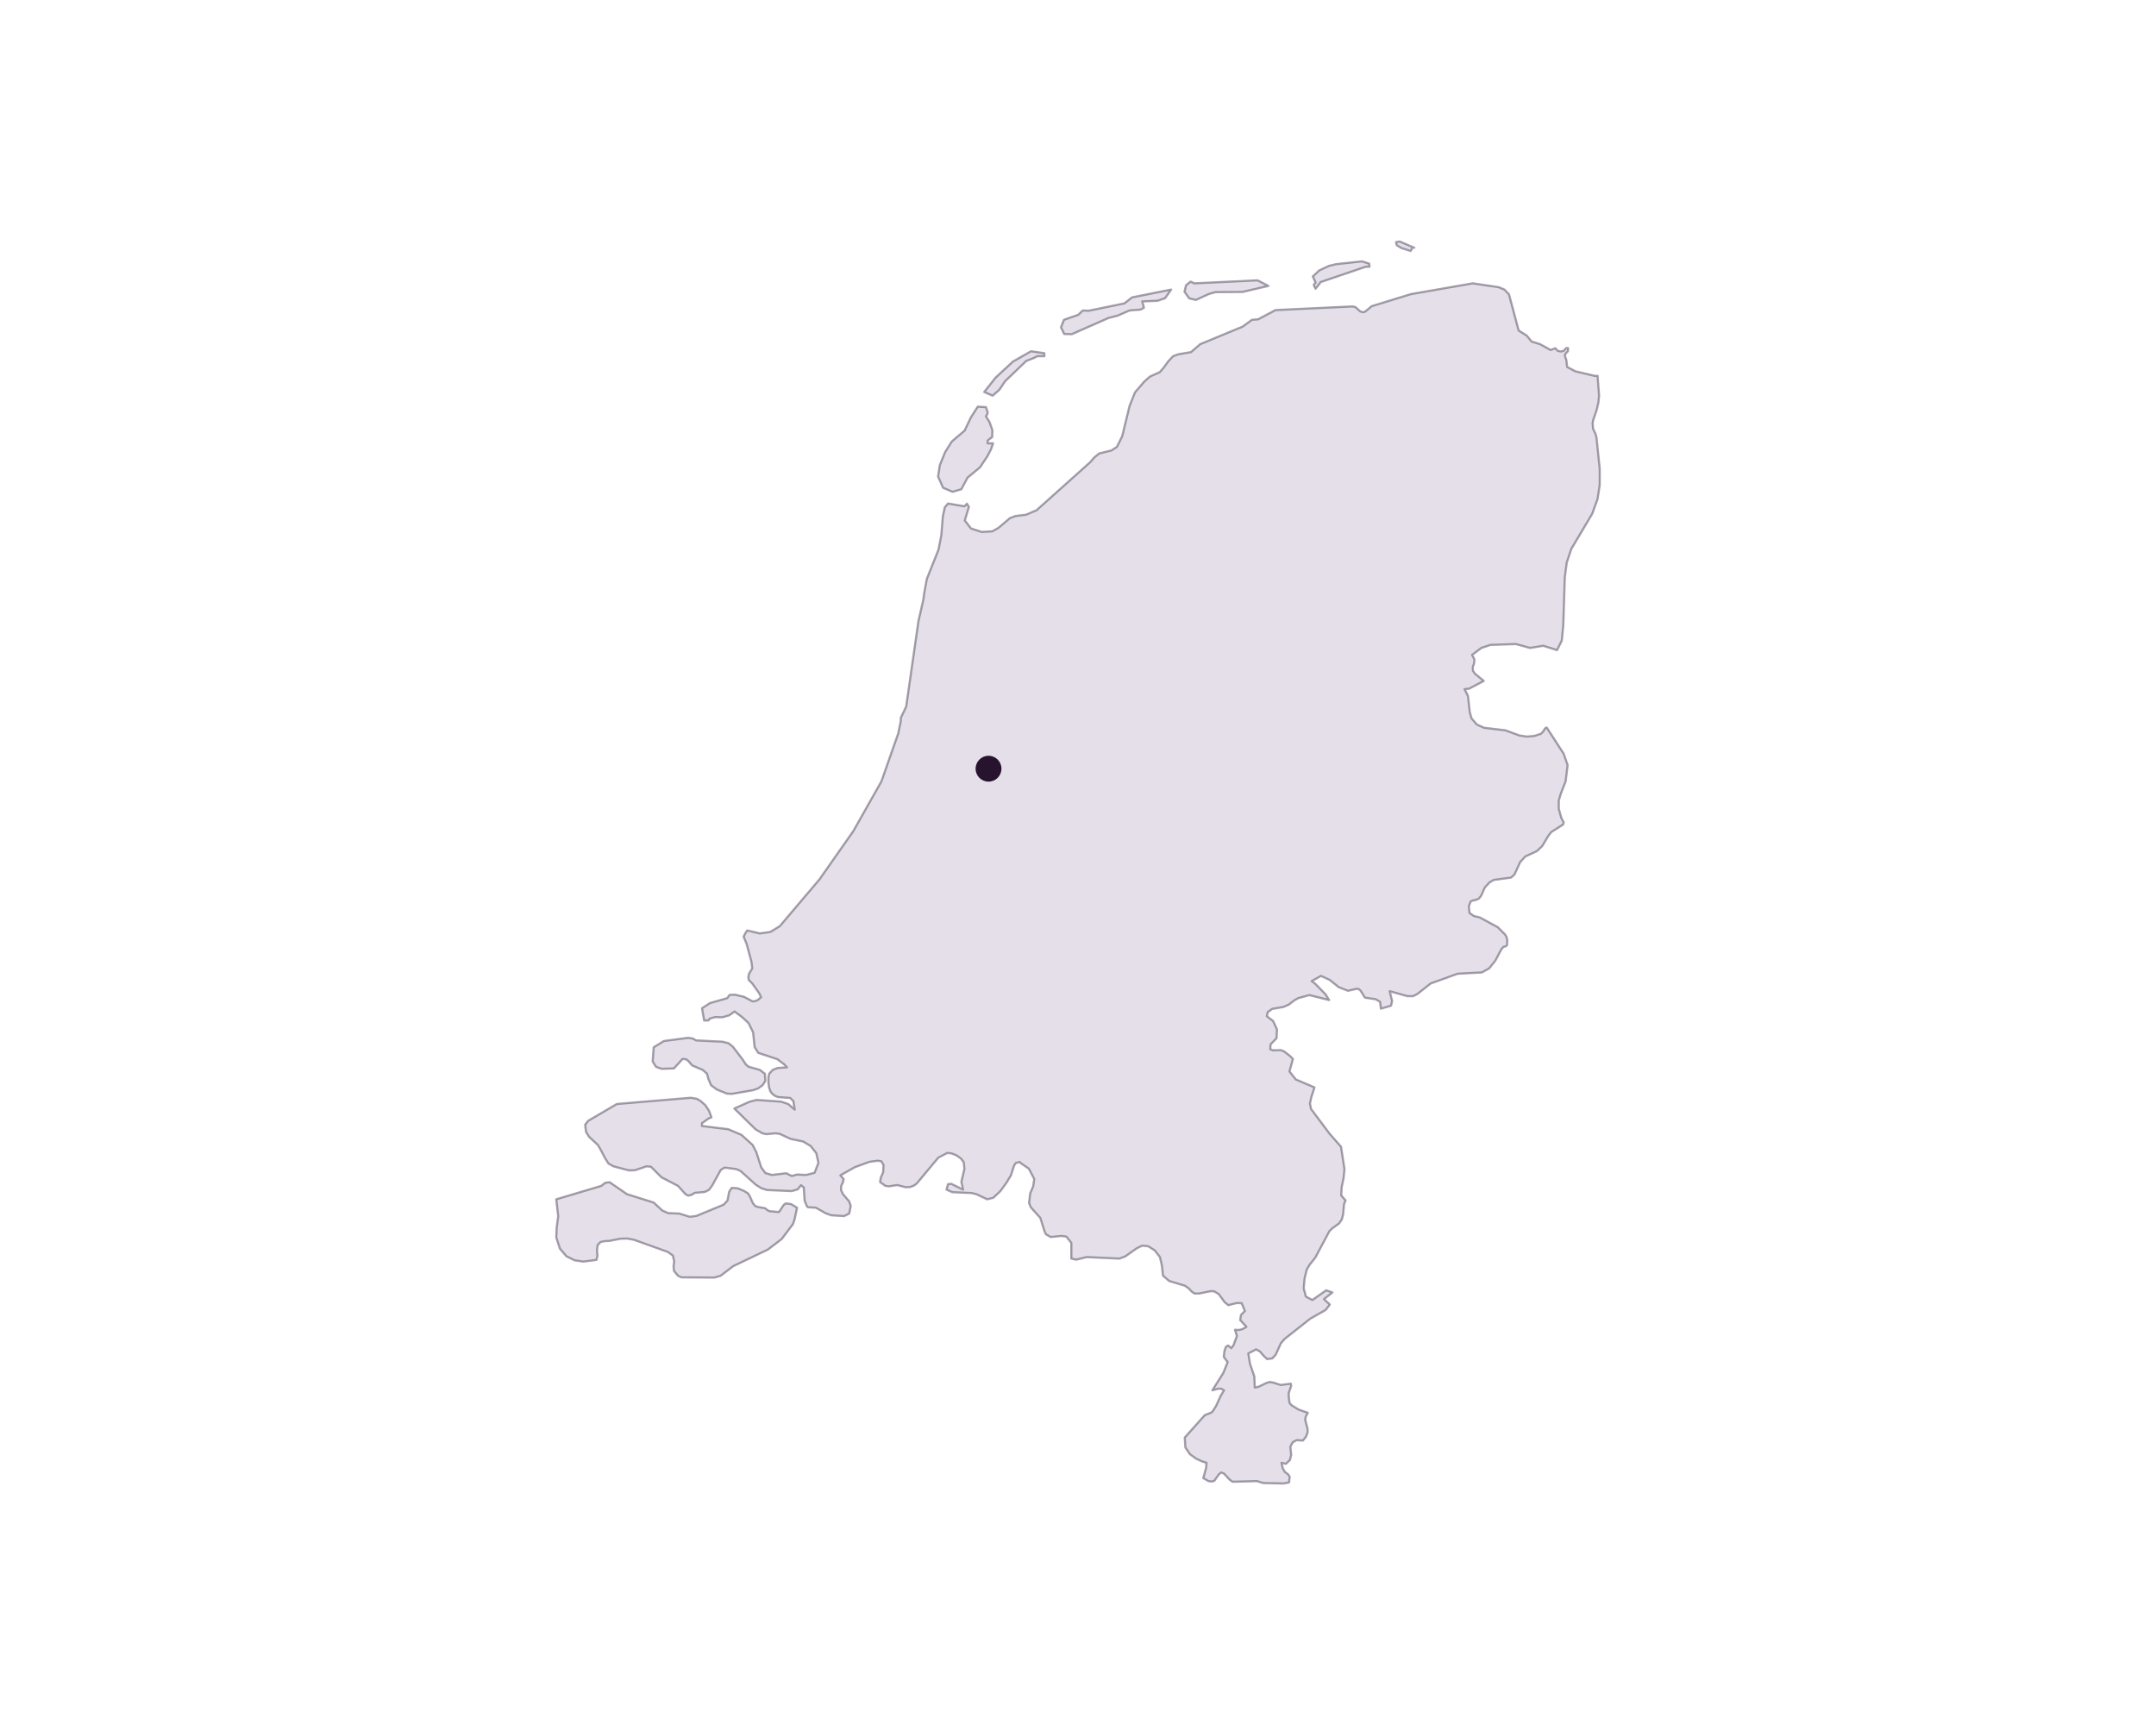
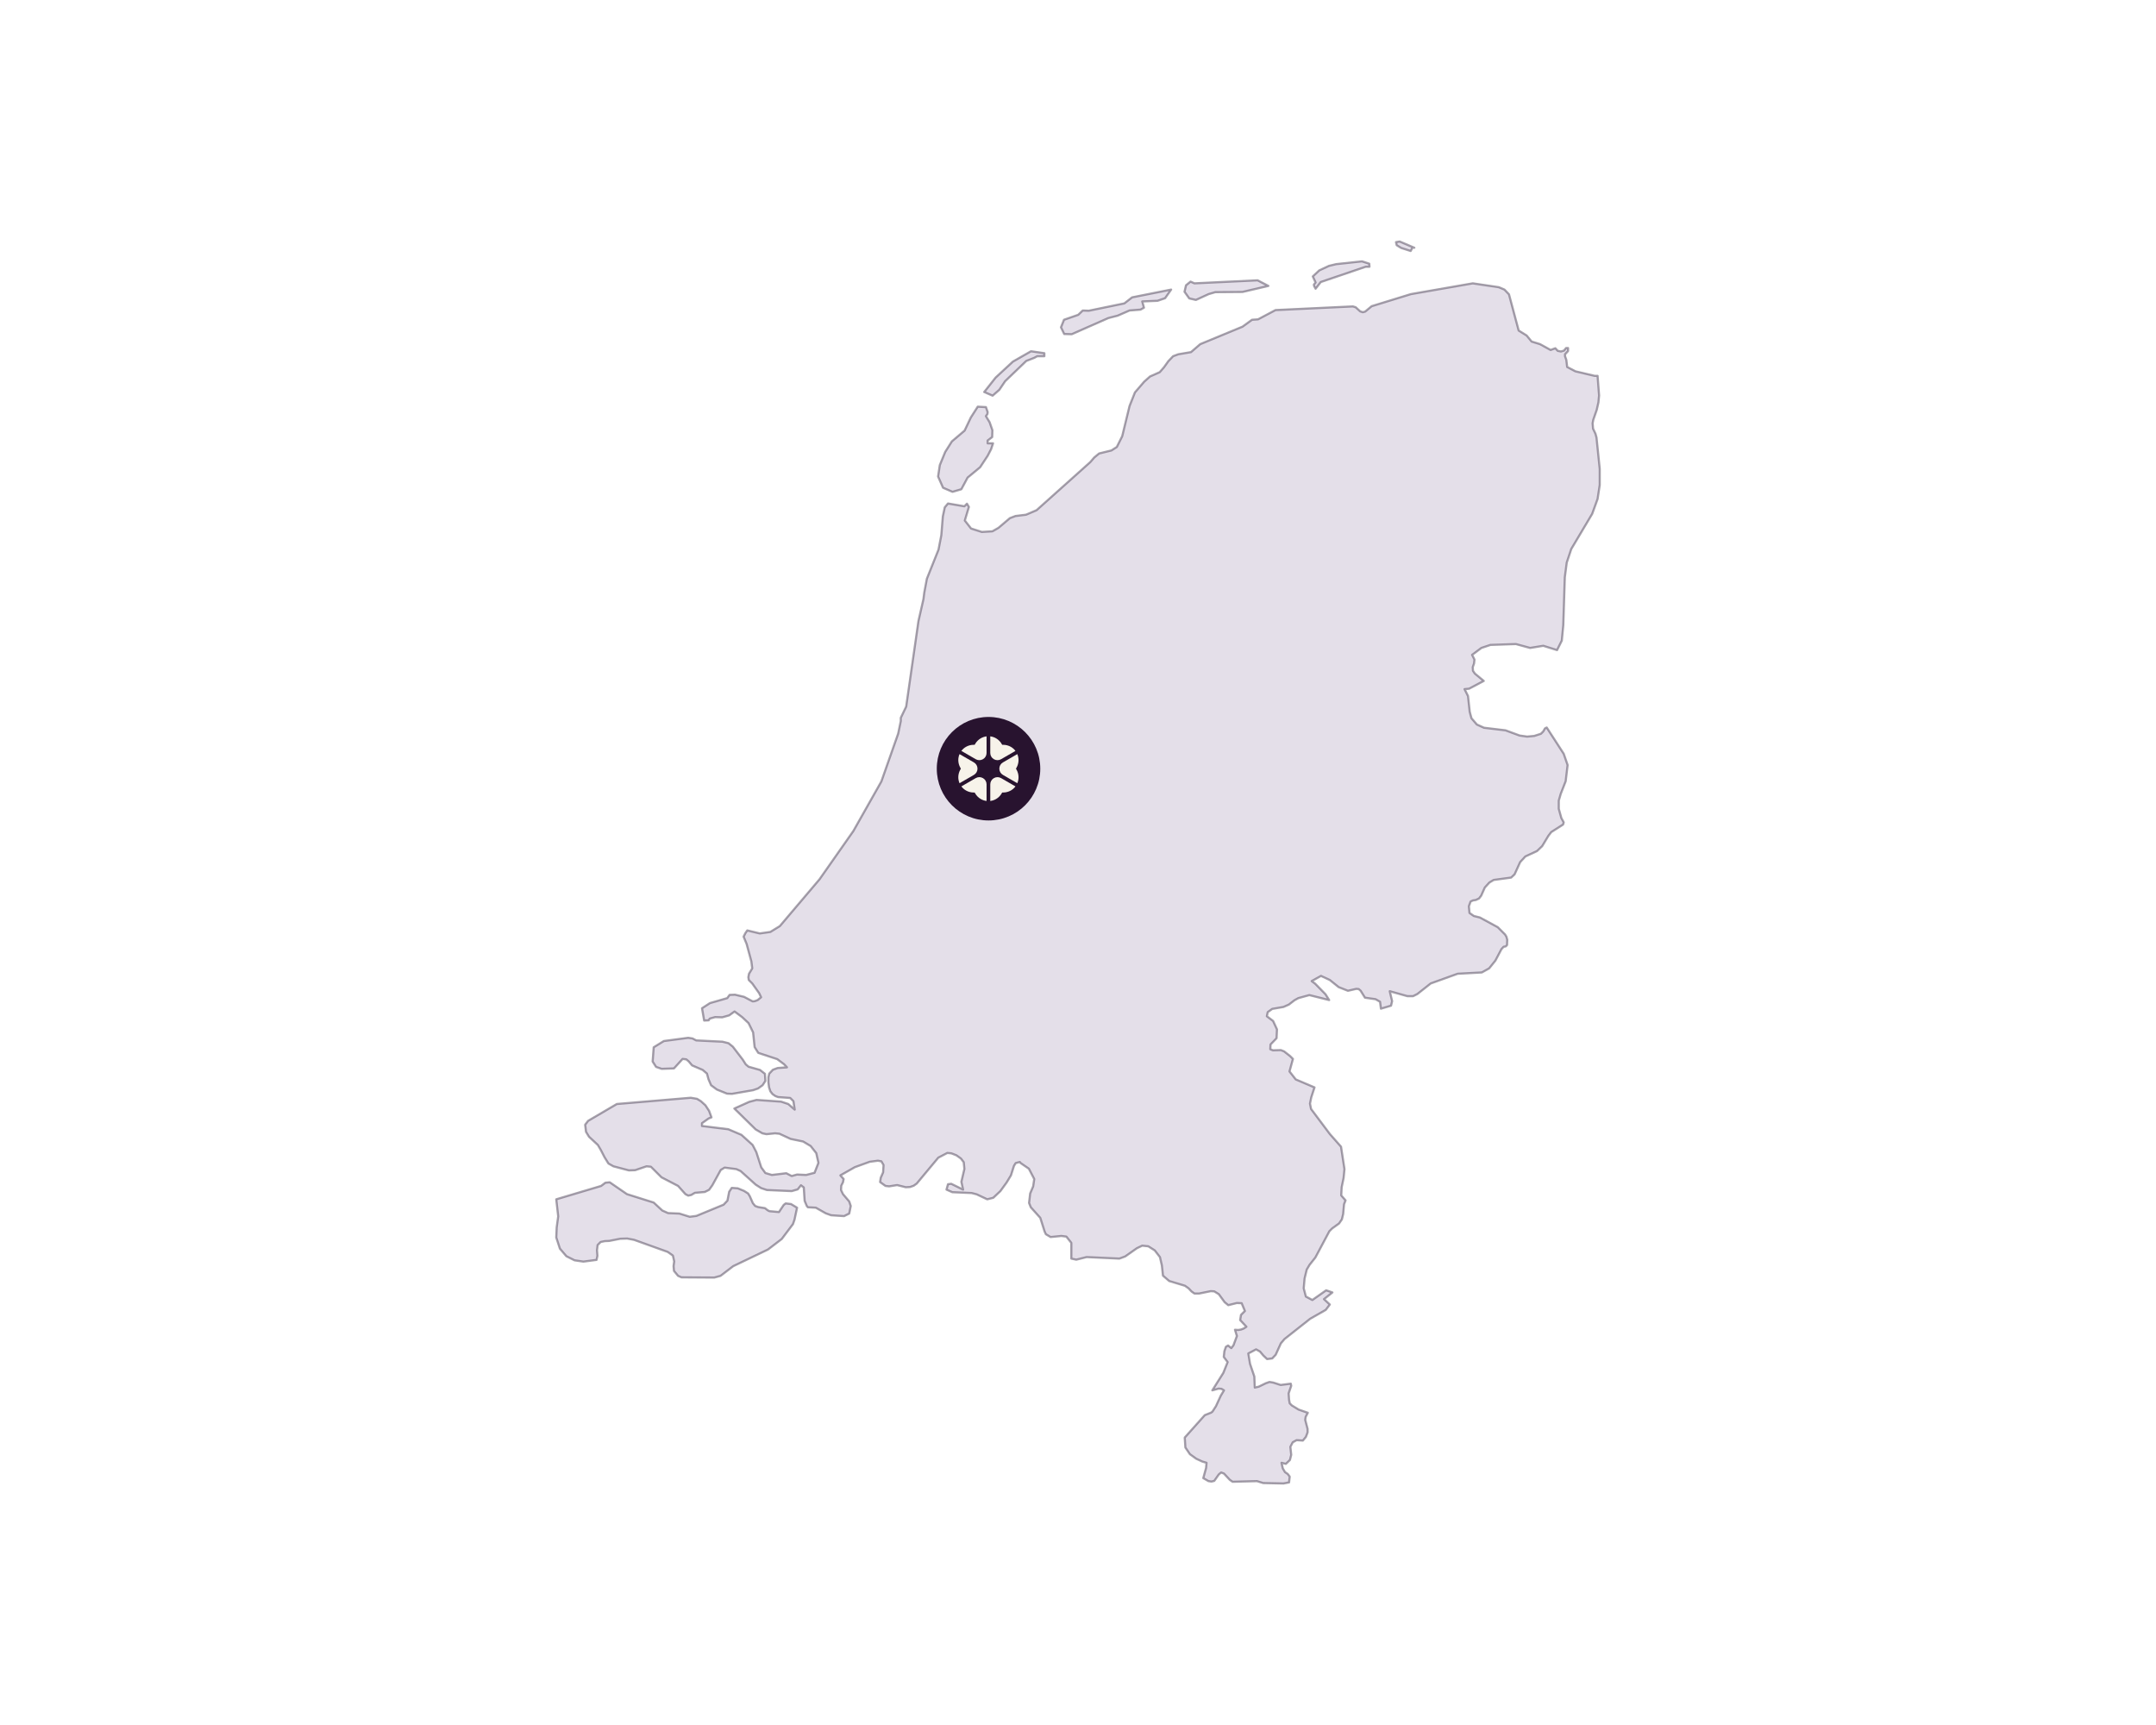
<svg xmlns="http://www.w3.org/2000/svg" viewBox="0 0 1000 800" width="1000" height="800" role="img" aria-labelledby="t d">
  <path d="M307.2 561.4L309.9 562.6L315.1 562.8L319.9 564.3L323.0 563.9L335.6 558.7L337.4 556.8L338.2 552.7L339.4 550.9L342.2 551.1L345.1 552.3L347.0 553.5L347.8 554.8L349.2 558.0L350.3 559.3L351.7 559.8L354.8 560.3L356.1 561.3L356.9 561.7L361.3 562.1L363.5 558.8L364.4 558.1L366.9 558.4L369.7 560.1L368.5 565.7L367.8 567.7L362.6 574.6L356.2 579.5L340.1 587.2L334.2 591.7L331.3 592.5L316.1 592.4L314.5 591.7L312.6 589.4L312.4 587.2L312.7 585.0L312.1 582.3L309.7 580.6L294.1 575.0L290.9 574.4L287.7 574.5L282.6 575.5L280.5 575.6L278.6 576.0L277.2 577.4L276.9 579.8L277.1 582.4L276.7 584.3L270.6 585.1L266.5 584.5L262.7 582.6L259.7 579.1L258.0 573.9L258.2 569.2L258.9 564.1L258.0 556.2L278.8 550.0L280.8 548.5L282.8 548.3L290.8 553.8L303.2 557.7ZM349.3 505.6L339.5 507.3L337.2 507.2L332.5 505.3L329.8 503.3L328.6 500.5L327.9 497.9L325.9 496.2L321.0 494.1L319.4 492.2L318.3 491.3L316.6 491.1L312.6 495.5L306.9 495.7L304.3 494.8L302.7 492.3L303.2 485.7L307.9 482.8L319.2 481.3L321.2 481.6L322.9 482.5L335.1 483.1L337.9 483.8L339.9 485.4L344.5 491.4L345.9 493.6L347.2 494.7L352.5 496.2L354.8 498.0L355.0 501.3L353.7 503.3L351.6 504.8ZM738.7 196.3L738.9 198.8L740.0 201.1L740.5 202.9L742.0 217.5L742.0 224.9L741.0 231.4L738.5 238.3L728.8 254.6L726.7 260.9L725.8 267.7L725.1 289.9L724.4 297.1L722.2 301.5L715.8 299.5L709.7 300.5L703.1 298.7L691.3 299.1L687.1 300.5L682.8 303.7L683.9 305.9L683.7 307.7L683.1 309.4L683.2 311.1L684.1 312.4L688.2 315.8L681.4 319.4L679.3 319.6L680.9 322.8L681.7 330.1L682.5 333.1L685.0 336.0L688.3 337.5L698.3 338.7L704.8 341.1L708.3 341.6L711.6 341.3L714.7 340.3L715.8 339.2L716.6 337.8L717.4 337.4L725.3 349.6L727.1 354.8L726.2 362.3L723.9 368.2L723.0 371.3L723.0 375.1L724.2 379.4L725.3 381.4L725.0 382.4L719.5 385.9L718.2 387.6L715.3 392.4L712.9 394.7L707.5 397.2L705.1 399.8L702.5 405.5L700.9 407.0L692.8 408.1L690.8 409.3L688.7 411.6L687.0 415.4L686.0 416.7L684.5 417.4L683.2 417.6L682.1 418.1L681.3 420.3L681.6 423.4L683.6 424.8L686.4 425.5L694.7 430.0L698.1 433.4L698.7 434.4L699.1 435.8L699.0 438.3L698.4 438.9L697.4 439.1L696.4 440.2L693.6 445.5L690.7 449.1L687.3 451.0L676.1 451.6L663.6 456.1L657.4 461.0L655.4 462.0L652.8 462.0L644.6 459.7L645.7 464.3L645.2 466.4L640.5 467.8L640.1 464.6L638.0 463.4L633.1 462.7L631.1 459.5L630.2 458.7L629.1 458.6L625.2 459.5L620.9 457.8L616.8 454.5L612.7 452.6L608.4 455.0L610.0 456.2L614.8 461.1L616.5 463.8L607.3 461.5L602.2 462.9L600.4 463.9L597.8 465.9L595.3 467.0L590.1 467.9L588.0 469.4L587.6 471.3L590.5 473.5L592.3 477.4L592.1 481.5L589.3 484.4L589.2 486.6L590.4 487.1L594.1 487.0L595.6 487.6L598.4 489.8L599.7 491.1L598.1 496.9L601.0 500.6L609.7 504.3L608.2 508.9L607.6 511.8L608.1 514.3L616.8 525.9L622.0 531.8L623.6 542.2L623.2 546.3L622.3 550.6L622.1 554.4L624.1 556.7L623.4 558.5L623.0 563.0L622.4 565.5L621.1 567.4L617.9 569.7L616.6 571.0L610.1 583.2L607.4 586.6L606.1 588.8L605.1 592.9L604.7 597.5L605.7 601.3L608.7 602.9L615.1 598.4L618.0 599.4L614.1 602.5L616.8 605.0L614.9 607.5L607.7 611.6L595.8 621.0L594.1 623.0L591.7 628.3L590.1 630.0L587.7 630.3L586.0 628.7L584.4 626.8L582.6 625.8L579.0 627.7L579.8 632.5L581.8 638.4L582.0 643.5L583.8 643.1L587.1 641.5L588.8 640.9L590.6 641.2L594.0 642.3L598.7 641.7L598.9 642.7L597.7 646.2L597.9 649.1L598.2 650.8L599.2 651.8L602.3 653.7L606.6 655.2L605.6 657.1L605.4 658.5L606.5 662.7L606.5 664.3L605.7 666.4L604.3 668.1L601.4 667.9L599.6 668.9L598.5 671.0L598.9 674.7L598.3 677.1L596.4 678.9L594.4 678.4L595.0 681.0L596.0 682.7L597.3 683.6L598.2 684.8L597.9 687.5L595.3 688.0L585.9 687.8L583.0 686.9L571.7 687.2L570.4 686.3L567.7 683.4L566.4 682.9L565.3 683.8L563.2 686.8L561.9 687.1L560.5 686.9L558.1 685.5L559.4 680.8L559.6 678.4L557.6 677.8L554.8 676.5L551.9 674.4L549.8 671.3L549.5 666.7L558.8 656.3L561.8 655.1L562.4 654.6L564.0 652.1L566.2 647.3L567.7 644.8L566.5 644.1L565.2 644.0L562.3 644.8L567.4 636.7L569.4 631.7L567.6 629.3L567.9 626.6L568.6 624.6L569.6 624.0L571.1 625.2L572.1 623.9L573.7 619.6L572.8 616.7L574.3 616.8L575.6 616.6L576.9 616.1L578.1 615.3L575.2 612.2L575.6 609.8L577.4 608.0L575.9 604.4L573.7 604.3L569.7 605.3L568.0 603.9L565.3 600.2L563.2 598.9L561.6 598.8L556.2 599.9L554.0 599.9L552.6 598.9L551.3 597.5L549.6 596.3L542.3 594.1L539.4 591.6L538.9 586.9L538.0 583.0L535.6 579.9L532.6 578.0L529.8 577.7L527.3 578.9L521.9 582.7L519.2 583.7L504.0 583.0L499.2 584.2L496.9 583.7L496.9 576.4L494.6 573.5L492.3 573.2L487.3 573.7L485.1 572.4L484.5 571.1L482.5 564.8L478.1 559.9L477.3 557.9L477.8 553.5L479.2 550.2L479.7 546.8L477.2 542.0L473.4 539.4L473.0 538.9L471.1 539.4L470.3 540.7L468.9 545.1L466.9 548.4L464.0 552.4L460.7 555.5L457.9 556.2L453.0 553.9L450.7 553.3L441.7 552.9L439.0 551.7L439.7 549.2L441.2 549.0L446.7 551.7L445.9 548.1L447.3 542.1L447.0 539.0L445.7 537.3L443.6 535.8L441.3 534.9L439.4 534.7L435.2 536.9L425.2 548.9L423.8 549.9L422.1 550.5L420.1 550.6L416.1 549.6L412.4 550.2L410.7 550.0L408.2 548.2L408.5 546.2L409.6 543.7L409.8 540.3L408.8 538.6L407.2 538.3L403.4 538.8L396.5 541.3L389.8 545.1L391.3 546.8L391.0 548.3L390.2 549.9L390.1 551.9L391.0 553.8L393.9 557.2L394.6 559.3L393.9 562.8L391.5 564.0L385.5 563.6L383.0 562.7L378.4 560.1L374.7 559.9L374.2 559.3L373.2 556.9L372.8 550.7L371.5 549.7L370.0 551.6L367.2 552.4L355.7 551.9L353.0 551.0L350.5 549.4L343.5 543.1L341.5 542.2L336.1 541.5L334.3 542.6L330.4 549.7L328.9 551.8L326.9 552.8L322.3 553.2L320.6 554.2L319.2 554.5L317.9 553.8L314.5 550.0L306.8 546.0L301.9 541.1L299.9 540.9L294.6 542.7L291.7 542.8L284.5 540.9L282.2 539.6L280.4 536.7L278.7 533.4L277.3 531.0L273.2 527.2L271.8 524.9L271.4 521.6L272.8 519.8L286.1 512.0L320.4 509.1L323.3 509.6L325.1 510.7L327.2 512.6L328.9 515.2L330.0 518.2L328.7 518.7L325.6 520.9L325.6 522.2L337.8 523.7L343.9 526.3L349.1 531.0L350.8 534.3L353.1 541.4L355.0 544.0L358.0 544.9L364.7 544.1L367.2 545.4L369.7 544.7L373.9 544.9L377.8 543.9L379.6 539.3L378.6 534.8L376.0 531.5L372.5 529.4L366.7 528.2L361.5 525.8L359.5 525.6L355.5 526.0L353.6 525.6L350.5 523.8L340.6 514.1L347.5 511.0L350.9 510.1L362.3 510.9L365.6 512.0L368.6 514.6L368.0 510.7L366.5 509.2L360.9 508.8L359.6 508.3L358.3 507.4L357.3 506.1L356.7 504.3L356.4 502.0L356.4 499.6L356.8 497.9L358.5 496.1L360.7 495.3L365.0 495.0L363.7 493.6L360.5 491.2L351.7 488.3L350.0 485.6L349.3 478.8L347.2 474.5L344.2 471.7L340.7 469.1L338.2 470.9L335.0 471.8L331.7 471.7L329.2 472.4L328.7 473.2L326.6 473.3L325.6 467.6L329.3 465.2L337.3 462.9L338.4 461.4L340.9 461.3L345.1 462.3L349.1 464.4L350.1 464.3L351.4 463.8L353.0 462.5L352.1 460.6L348.9 456.1L347.3 454.5L347.1 453.2L347.4 451.6L348.9 449.1L348.5 445.9L346.3 437.8L344.9 434.4L345.7 432.8L346.6 431.5L352.4 432.9L357.3 432.2L361.7 429.5L380.1 407.8L395.8 385.4L408.8 362.4L416.6 340.2L417.8 334.4L417.8 332.9L420.3 327.7L426.0 288.0L428.3 277.9L428.7 274.8L429.9 268.4L435.3 254.9L436.6 248.2L437.3 239.5L438.2 235.3L439.7 233.5L447.3 234.8L448.5 233.6L449.4 235.1L447.5 241.4L450.4 245.1L455.4 246.7L460.3 246.4L463.1 244.8L468.4 240.3L471.0 239.3L475.9 238.7L480.8 236.6L505.7 214.3L507.5 212.2L509.8 210.3L515.5 208.9L518.0 207.3L520.5 202.3L523.9 188.3L526.4 182.0L530.7 177.0L533.4 174.6L537.9 172.6L539.9 170.3L541.9 167.5L544.1 165.2L546.5 164.3L552.4 163.3L556.7 159.6L576.3 151.5L580.7 148.3L583.5 148.1L591.6 143.8L627.5 142.1L628.8 142.5L630.9 144.4L632.1 144.8L633.2 144.5L636.2 142.0L654.4 136.4L683.1 131.4L695.2 133.2L697.8 134.3L699.9 136.5L704.4 153.3L708.1 155.6L710.4 158.4L714.3 159.6L719.2 162.3L721.4 161.5L722.5 162.7L724.0 163.0L725.4 162.6L726.4 161.4L727.3 161.4L727.3 162.8L725.9 164.3L725.9 165.2L726.5 166.9L726.9 170.2L730.7 172.2L739.6 174.3L741.0 174.3L741.7 183.4L741.4 186.6L740.6 190.1L739.0 194.7ZM448.8 221.5L445.9 226.9L441.8 228.1L437.4 226.2L435.1 221.0L435.9 215.7L438.4 209.6L441.5 204.7L447.4 199.7L450.3 193.6L453.5 188.6L457.3 188.8L458.1 191.1L458.0 192.0L457.3 193.0L459.0 195.8L460.3 199.5L460.2 202.7L458.1 204.3L458.1 205.6L460.6 205.6L459.7 208.3L458.1 211.4L454.6 216.7ZM481.1 165.2L479.6 166.0L476.0 167.4L466.2 176.8L463.5 180.8L460.4 183.5L456.5 181.8L461.8 175.1L469.8 167.7L478.2 162.9L484.4 163.8L484.4 165.2ZM529.8 139.8L530.6 142.7L529.0 143.6L523.9 144.0L518.4 146.4L514.1 147.5L497.1 155.0L493.6 154.9L492.1 151.8L493.5 148.3L500.1 146.0L502.2 144.0L505.0 144.1L521.5 140.7L525.1 137.9L543.2 134.3L540.4 138.3L536.9 139.5ZM554.7 139.1L551.6 138.4L549.4 135.3L550.1 132.3L552.2 130.6L554.0 131.4L583.3 130.0L588.3 132.6L576.3 135.4L563.7 135.5L560.6 136.4ZM609.4 132.0L610.2 131.0L608.9 128.2L611.9 125.4L616.4 123.3L619.7 122.5L631.7 121.2L635.1 122.3L635.2 123.7L633.5 123.7L612.6 130.8L610.2 133.9L609.5 132.6ZM647.8 113.7L647.5 112.3L649.2 112.0L656.0 114.9L655.4 114.8L655.0 115.1L654.3 116.4L649.9 115.0Z" fill="#E4DFE9" stroke="#4F4458" stroke-opacity=".5" stroke-width="1" stroke-linejoin="round" vector-effect="non-scaling-stroke" fill-rule="evenodd" />
-   <circle cx="458.5" cy="356.5" r="6" fill="#28132F" />
+   <circle cx="458.5" cy="356.5" r="24" fill="#28132F" />
+   <g transform="translate(444.48 341.50) scale(0.03745)" fill="#F7F3EA">
+     <path d="M350.123 0V205.408C350.123 237.773 333.382 266.738 305.374 282.894C277.526 298.997 244.257 299.05 216.355 283.159C216.196 283.053 216.036 283 215.877 282.894L38.052 180.163C53.623 159.384 73.341 142.005 95.981 129.25C124.413 113.2 156.673 104.644 189.357 104.644H202.537L209.127 93.217C225.496 64.944 248.987 41.241 277.101 24.713C299.475 11.533 324.4 3.136 350.123 0Z" />
+     <path d="M707.952 180.163L530.074 282.894C530.074 282.894 529.755 283.053 529.595 283.159C501.694 299.05 468.478 298.997 440.577 282.894C412.569 266.738 395.828 237.773 395.828 205.408V0C421.604 3.136 446.476 11.533 468.85 24.713C496.964 41.294 520.508 64.997 536.823 93.217L543.413 104.644H556.593C589.225 104.644 621.537 113.2 649.97 129.25C672.557 142.058 692.274 159.437 707.899 180.163H707.952Z" />
+     <path d="M350.123 799.999C324.347 796.863 299.475 788.467 277.101 775.286C248.987 758.705 225.443 735.002 209.127 706.782L202.537 695.355H189.357C156.726 695.355 124.413 686.799 95.981 670.696C73.394 657.941 53.677 640.509 38.052 619.783L215.93 517.052C215.93 517.052 216.036 516.999 216.089 516.946C244.044 500.896 277.419 500.896 305.374 517.052C333.382 533.208 350.123 562.173 350.123 594.538V799.999Z" />
+     <path d="M707.952 619.835C692.38 640.615 672.663 657.994 650.023 670.749C621.591 686.799 589.331 695.355 556.647 695.355H543.467L536.876 706.782C520.508 735.055 497.017 758.758 468.903 775.339C446.529 788.519 421.604 796.916 395.881 800.052V594.644C395.881 562.279 412.622 533.368 440.63 517.158C454.66 509.08 470.019 505.041 485.378 505.041C500.738 505.041 515.99 509.08 529.968 517.052C530.021 517.052 530.074 517.105 530.127 517.158L708.005 619.889L707.952 619.835Z" />
+     <path d="M720.654 411.452C736.97 439.726 745.739 471.932 746.004 504.616C746.217 530.604 741.062 556.327 730.858 580.242L552.98 477.512C552.98 477.512 552.873 477.459 552.82 477.406C524.919 461.25 508.231 432.285 508.231 400.026C508.231 367.766 524.813 339.015 552.555 322.805C552.714 322.699 552.82 322.646 552.98 322.54L730.858 219.809C741.062 243.725 746.217 269.447 746.004 295.435C745.685 328.067 736.916 360.326 720.654 388.6L714.064 400.026L720.654 411.452Z" />
+     <path d="M237.773 399.973C237.773 432.232 221.139 461.196 193.184 477.353C193.184 477.353 193.078 477.406 193.025 477.459L15.146 580.189C4.942 556.274 -0.213 530.551 -3.08547e-05 504.563C0.266 471.932 9.035 439.726 25.35 411.399L31.94 399.973L25.35 388.546C9.088 360.273 0.319 328.067 -3.08547e-05 295.435C-0.213 269.447 4.942 243.725 15.146 219.809L193.025 322.486C193.025 322.486 193.29 322.646 193.45 322.752C221.192 338.962 237.773 367.82 237.773 399.973Z" />
+   </g>
</svg>
